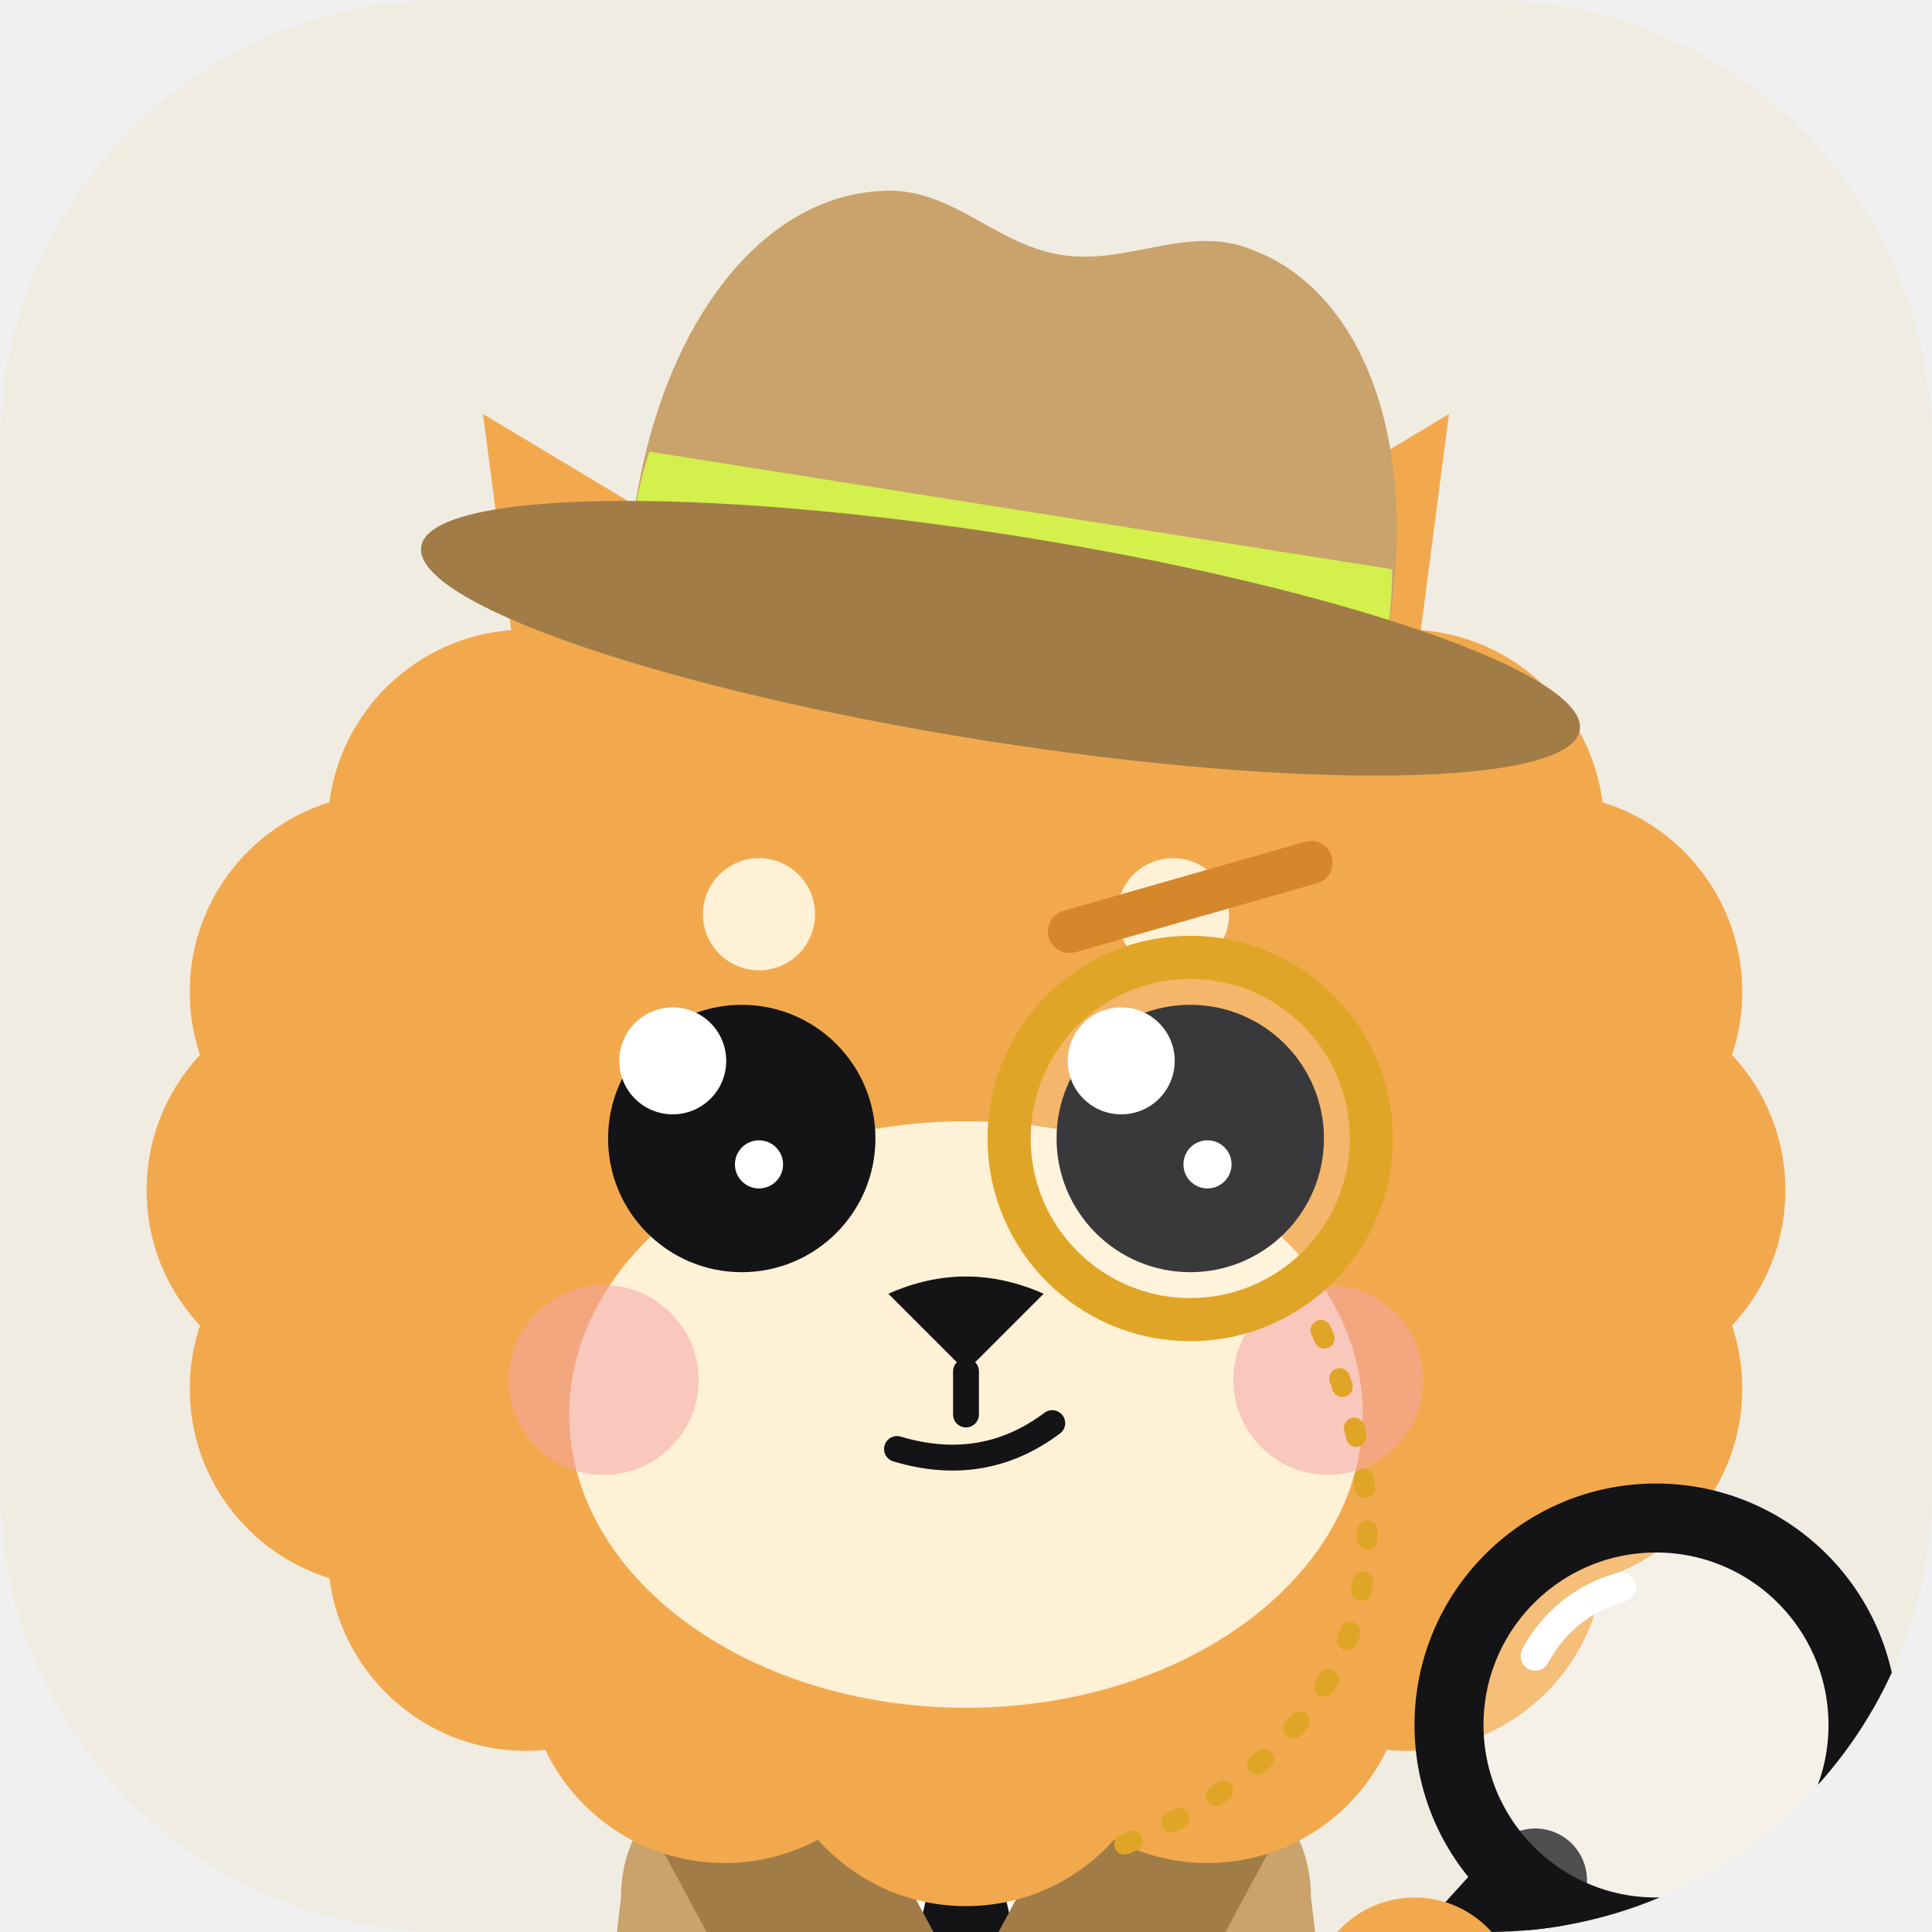
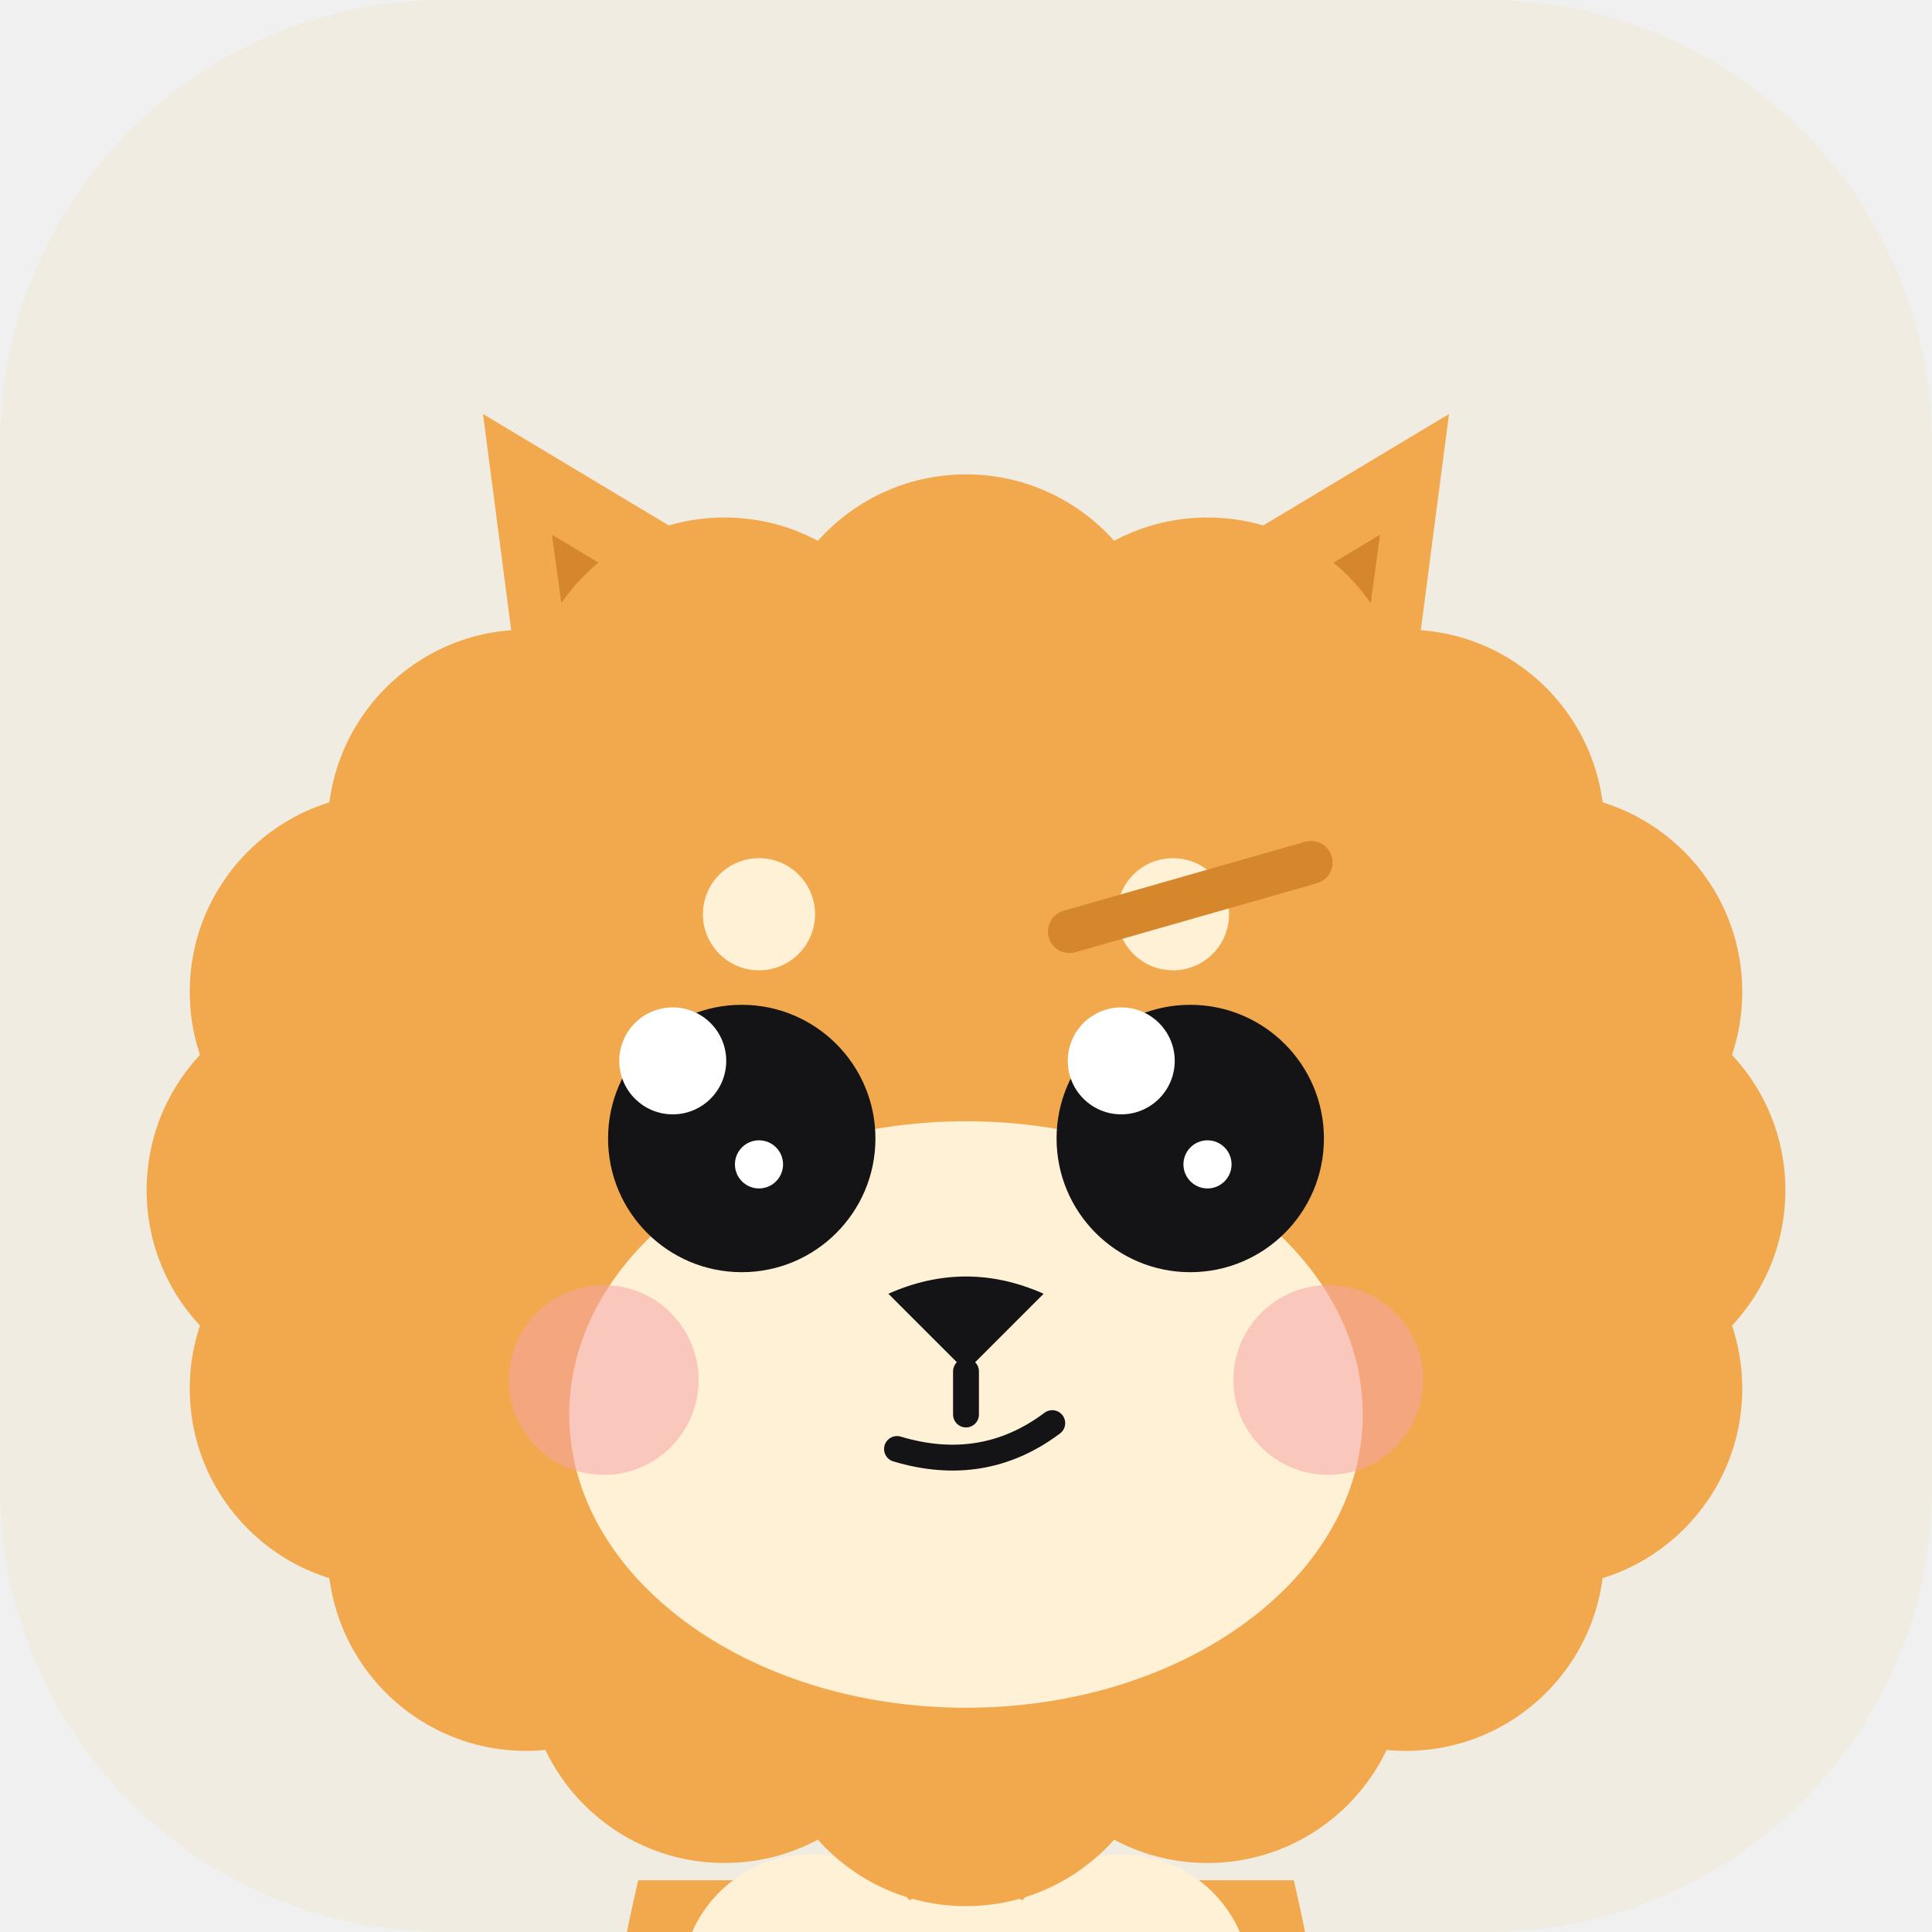
<svg xmlns="http://www.w3.org/2000/svg" width="240" height="240" viewBox="8 -14 224 224" role="img" aria-label="Puff, thinking">
  <clipPath id="ch58">
    <rect x="8" y="-14" width="224" height="224" rx="51.52" />
  </clipPath>
  <g clip-path="url(#ch58)">
    <rect x="8" y="-14" width="224" height="224" fill="#f1ece2" />
    <circle cx="58" cy="300" r="13" fill="#f2a94e" />
    <circle cx="47" cy="293" r="10" fill="#f2a94e" />
    <circle cx="45" cy="291" r="4.5" fill="#fff1d6" />
    <ellipse cx="102" cy="310" rx="16" ry="9" fill="#fff1d6" />
    <ellipse cx="138" cy="310" rx="16" ry="9" fill="#fff1d6" />
-     <path d="M96 218C72 224 60 242 58 260" fill="none" stroke="#a17c47" stroke-width="18" stroke-linecap="round" stroke-linejoin="round" />
-     <path d="M96 218C72 224 60 242 58 260" fill="none" stroke="#c9a36b" stroke-width="15" stroke-linecap="round" stroke-linejoin="round" />
+     <path d="M96 218C72 224 60 242 58 260" fill="none" stroke="#d6862b" stroke-width="18" stroke-linecap="round" stroke-linejoin="round" />
+     <path d="M96 218C72 224 60 242 58 260" fill="none" stroke="#f2a94e" stroke-width="15" stroke-linecap="round" stroke-linejoin="round" />
    <ellipse cx="57" cy="271" rx="9.5" ry="11" fill="#f2a94e" />
    <path d="M53.8 276v5m6.400-5v5" stroke="#d6862b" stroke-width="2" stroke-linecap="round" />
-     <path d="M142 218L180 238L175 223" fill="none" stroke="#a17c47" stroke-width="18" stroke-linecap="round" stroke-linejoin="round" />
-     <path d="M142 218L180 238L175 223" fill="none" stroke="#c9a36b" stroke-width="15" stroke-linecap="round" stroke-linejoin="round" />
-     <path d="M80 206c0-10 8-16 18-16h44c10 0 18 6 18 16L170 290c1 6-3 10-9 10H79c-6 0-10-4-9-10z" fill="#c9a36b" />
-     <path d="M120 224V300" stroke="#a17c47" stroke-width="2.2" stroke-linecap="round" />
-     <rect x="73" y="251.6" width="94" height="12" rx="3" fill="#a17c47" />
-     <rect x="112" y="249.1" width="16" height="17" rx="3.5" fill="#c9a36b" stroke="#e0a526" stroke-width="3.6" />
-     <path d="M106 192l14 26 14-26z" fill="#ffffff" />
-     <path d="M117 199h6l2.5 11-5.5 7-5.5-7z" fill="#141416" />
-     <path d="M106 191l-22 8 14 26 22-8z" fill="#a17c47" />
-     <path d="M134 191l22 8-14 26-22-8z" fill="#a17c47" />
+     <path d="M144 218C168 224 180 242 182 260" fill="none" stroke="#d6862b" stroke-width="18" stroke-linecap="round" stroke-linejoin="round" />
+     <path d="M144 218C168 224 180 242 182 260" fill="none" stroke="#f2a94e" stroke-width="15" stroke-linecap="round" stroke-linejoin="round" />
+     <ellipse cx="183" cy="271" rx="9.5" ry="11" fill="#f2a94e" />
+     <path d="M179.8 276v5m6.400-5v5" stroke="#d6862b" stroke-width="2" stroke-linecap="round" />
+     <path d="M82 204c-8 34-6 68 6 98h64c12-30 14-64 6-98z" fill="#f2a94e" />
+     <circle cx="102" cy="216" r="15" fill="#fff1d6" />
+     <circle cx="120" cy="222" r="17" fill="#fff1d6" />
+     <circle cx="138" cy="216" r="15" fill="#fff1d6" />
+     <circle cx="110" cy="240" r="15" fill="#fff1d6" />
+     <circle cx="130" cy="240" r="15" fill="#fff1d6" />
+     <circle cx="120" cy="258" r="14" fill="#fff1d6" />
    <path d="M70 80L64 34 104 58z" fill="#f2a94e" />
    <path d="M75 70L72 48 92 60z" fill="#d6862b" />
    <path d="M170 80L176 34 136 58z" fill="#f2a94e" />
    <path d="M165 70L168 48 148 60z" fill="#d6862b" />
    <circle cx="192" cy="124" r="23" fill="#f2a94e" />
    <circle cx="187" cy="147" r="23" fill="#f2a94e" />
    <circle cx="171" cy="166" r="23" fill="#f2a94e" />
    <circle cx="148" cy="179" r="23" fill="#f2a94e" />
    <circle cx="120" cy="184" r="23" fill="#f2a94e" />
    <circle cx="92" cy="179" r="23" fill="#f2a94e" />
    <circle cx="69" cy="166" r="23" fill="#f2a94e" />
    <circle cx="53" cy="147" r="23" fill="#f2a94e" />
    <circle cx="48" cy="124" r="23" fill="#f2a94e" />
    <circle cx="53" cy="101" r="23" fill="#f2a94e" />
    <circle cx="69" cy="82" r="23" fill="#f2a94e" />
    <circle cx="92" cy="69" r="23" fill="#f2a94e" />
    <circle cx="120" cy="64" r="23" fill="#f2a94e" />
    <circle cx="148" cy="69" r="23" fill="#f2a94e" />
    <circle cx="171" cy="82" r="23" fill="#f2a94e" />
    <circle cx="187" cy="101" r="23" fill="#f2a94e" />
    <ellipse cx="120" cy="122" rx="70" ry="60" fill="#f2a94e" />
    <ellipse cx="120" cy="150" rx="46" ry="34" fill="#fff1d6" />
    <circle cx="96" cy="92" r="6.5" fill="#fff1d6" />
    <circle cx="144" cy="92" r="6.5" fill="#fff1d6" />
    <circle cx="78" cy="146" r="11" fill="#f5a3a8" fill-opacity=".55" />
    <circle cx="162" cy="146" r="11" fill="#f5a3a8" fill-opacity=".55" />
    <circle cx="94" cy="118" r="15.5" fill="#141416" />
    <circle cx="86" cy="109" r="6.2" fill="#ffffff" />
    <circle cx="96" cy="121" r="2.79" fill="#ffffff" />
    <circle cx="146" cy="118" r="15.5" fill="#141416" />
    <circle cx="138" cy="109" r="6.2" fill="#ffffff" />
    <circle cx="148" cy="121" r="2.79" fill="#ffffff" />
    <path d="M132 94l28-8" fill="none" stroke="#d6862b" stroke-width="5" stroke-linecap="round" stroke-linejoin="round" />
    <path d="M111 136q9-4 18 0l-9 9z" fill="#141416" />
    <path d="M120 145v5m-8 4q10 3 18-3" fill="none" stroke="#141416" stroke-width="3" stroke-linecap="round" stroke-linejoin="round" />
-     <path d="M158.6 134.8C181 179 150 195 138 200" fill="none" stroke="#e0a526" stroke-width="2.4" stroke-linecap="round" stroke-dasharray="1 5" />
-     <circle cx="146" cy="118" r="21" fill="#ffffff" fill-opacity=".16" stroke="#e0a526" stroke-width="5" />
-     <g transform="translate(4 -4) rotate(9 120 64)">
-       <path d="M76 62c-2-26 8-44 22-47 8-2 14 4 22 4s14-6 22-4c14 3 24 21 22 47z" fill="#c9a36b" />
-       <path d="M76.4 49h87.2c.7 4.3.7 8.7.4 13H76c-.3-4.300-.3-8.700.4-13z" fill="#d4f04c" />
-       <ellipse cx="120" cy="64" rx="68" ry="12" fill="#a17c47" />
-     </g>
-     <path d="M186 204l-20 22" stroke="#141416" stroke-width="12" stroke-linecap="round" />
-     <circle cx="200" cy="186" r="24" fill="#ffffff" fill-opacity=".25" stroke="#141416" stroke-width="8" />
-     <path d="M186 178a16 16 0 0 1 10-8" fill="none" stroke="#ffffff" stroke-width="3.4" stroke-linecap="round" />
-     <circle cx="172" cy="218" r="12" fill="#f2a94e" />
  </g>
</svg>
